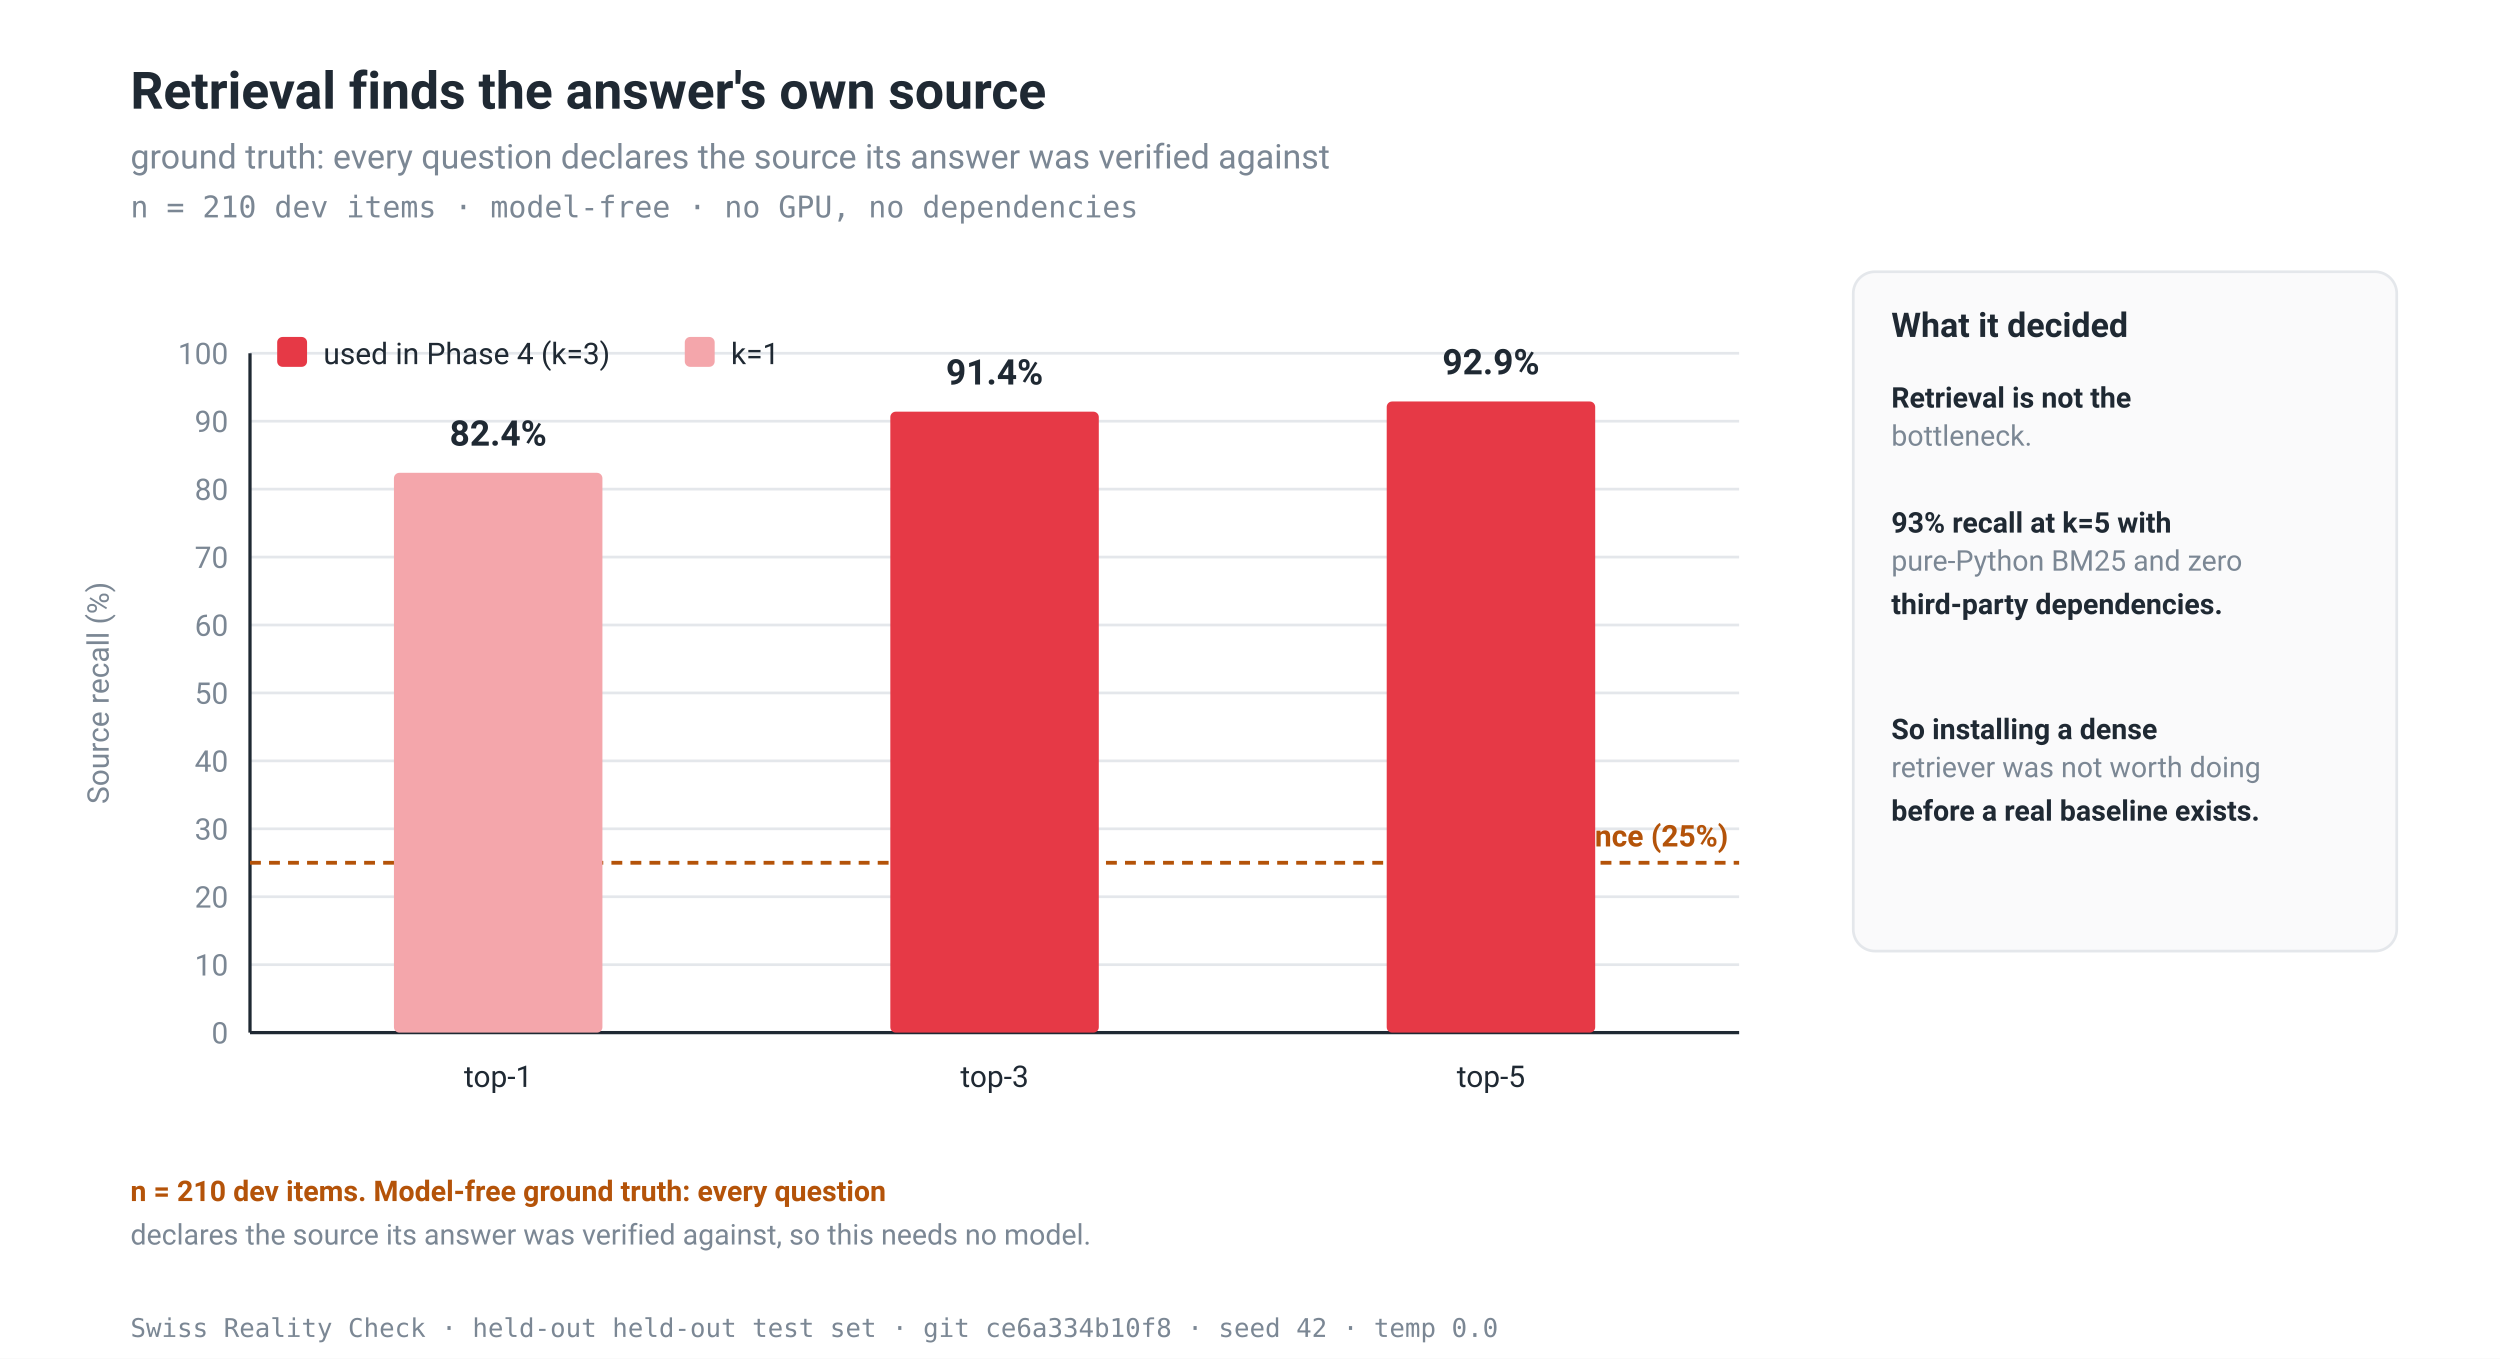
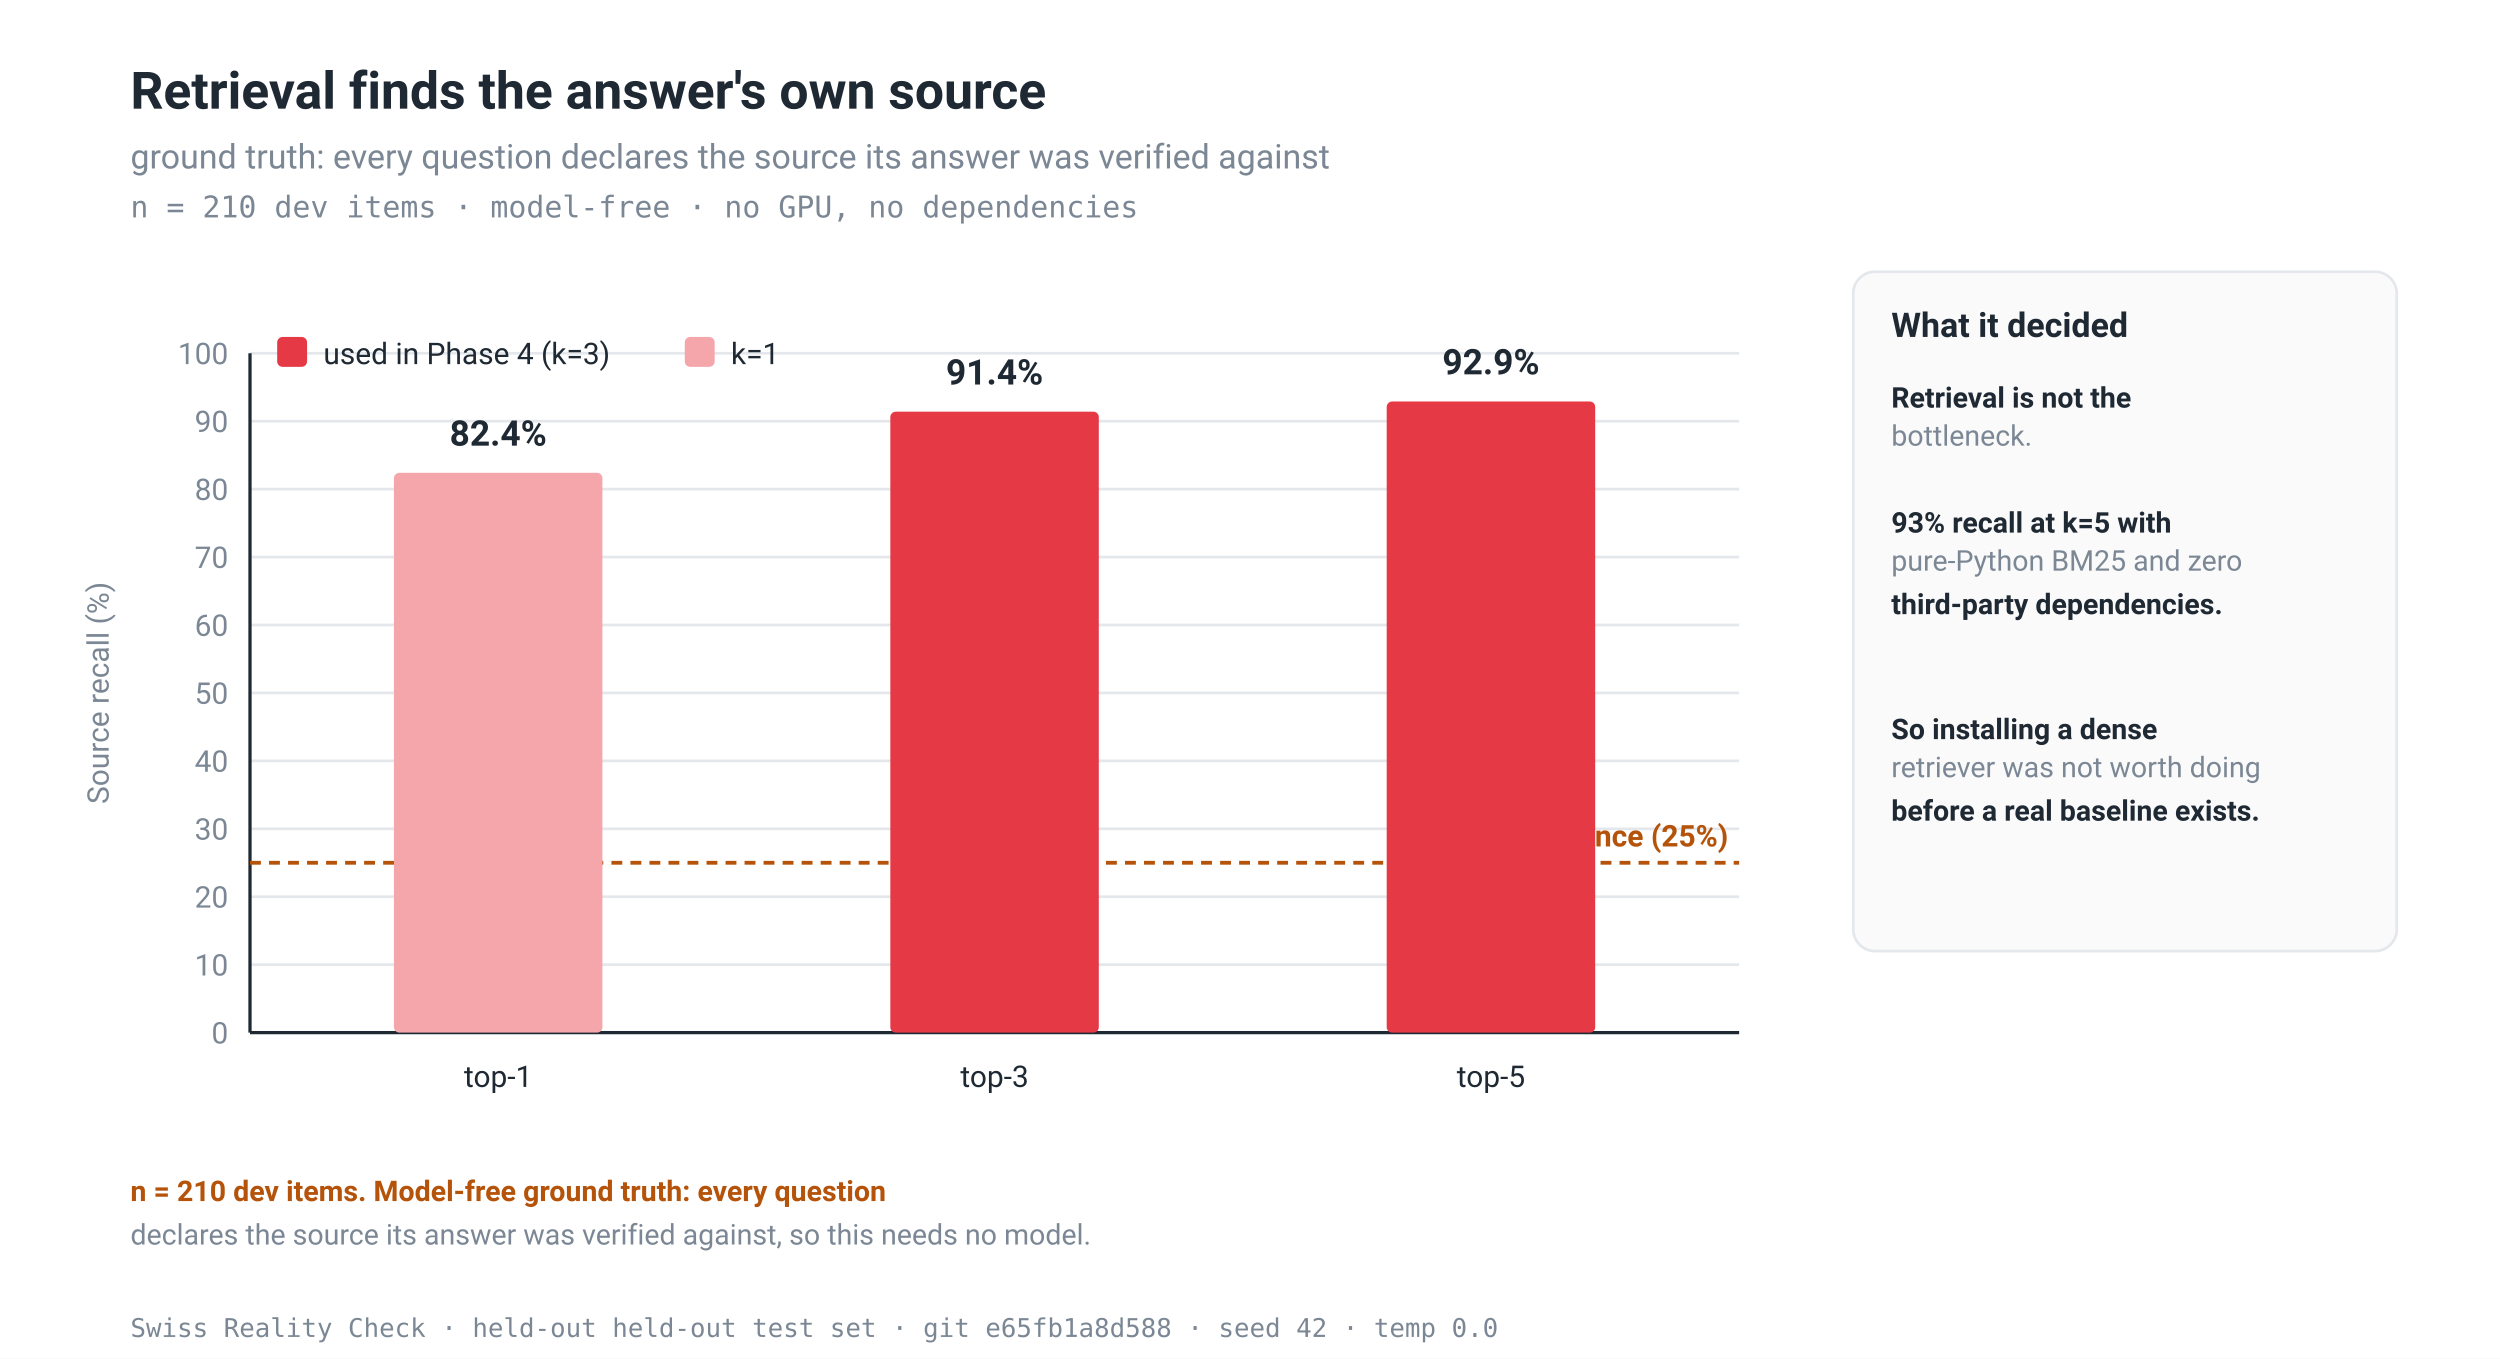
<svg xmlns="http://www.w3.org/2000/svg" width="920" height="500" viewBox="0 0 920 500" role="img" aria-labelledby="t" font-family="ui-sans-serif, -apple-system, 'Segoe UI', Roboto, 'Helvetica Neue', Arial, sans-serif">
  <rect width="920" height="500" fill="#FFFFFF" />
  <text x="48.00" y="40.00" font-family="ui-sans-serif, -apple-system, 'Segoe UI', Roboto, 'Helvetica Neue', Arial, sans-serif" font-size="19" fill="#1F2933" font-weight="bold" text-anchor="start" opacity="1.0" font-style="">Retrieval finds the answer's own source</text>
  <text x="48.00" y="62.00" font-family="ui-sans-serif, -apple-system, 'Segoe UI', Roboto, 'Helvetica Neue', Arial, sans-serif" font-size="12.5" fill="#7B8794" font-weight="normal" text-anchor="start" opacity="1.0" font-style="">ground truth: every question declares the source its answer was verified against</text>
  <text x="48.00" y="80.00" font-family="ui-monospace, SFMono-Regular, Menlo, Consolas, monospace" font-size="11" fill="#7B8794" font-weight="normal" text-anchor="start" opacity="1.0" font-style="">n = 210 dev items · model-free · no GPU, no dependencies</text>
  <line x1="92.00" y1="380.00" x2="640.00" y2="380.00" stroke="#E4E7EB" stroke-width="1" stroke-linecap="butt" />
  <text x="84.00" y="384.00" font-family="ui-sans-serif, -apple-system, 'Segoe UI', Roboto, 'Helvetica Neue', Arial, sans-serif" font-size="11" fill="#7B8794" font-weight="normal" text-anchor="end" opacity="1.0" font-style="">0</text>
  <line x1="92.00" y1="355.00" x2="640.00" y2="355.00" stroke="#E4E7EB" stroke-width="1" stroke-linecap="butt" />
  <text x="84.00" y="359.00" font-family="ui-sans-serif, -apple-system, 'Segoe UI', Roboto, 'Helvetica Neue', Arial, sans-serif" font-size="11" fill="#7B8794" font-weight="normal" text-anchor="end" opacity="1.0" font-style="">10</text>
  <line x1="92.00" y1="330.00" x2="640.00" y2="330.00" stroke="#E4E7EB" stroke-width="1" stroke-linecap="butt" />
  <text x="84.00" y="334.00" font-family="ui-sans-serif, -apple-system, 'Segoe UI', Roboto, 'Helvetica Neue', Arial, sans-serif" font-size="11" fill="#7B8794" font-weight="normal" text-anchor="end" opacity="1.0" font-style="">20</text>
  <line x1="92.00" y1="305.00" x2="640.00" y2="305.00" stroke="#E4E7EB" stroke-width="1" stroke-linecap="butt" />
  <text x="84.00" y="309.00" font-family="ui-sans-serif, -apple-system, 'Segoe UI', Roboto, 'Helvetica Neue', Arial, sans-serif" font-size="11" fill="#7B8794" font-weight="normal" text-anchor="end" opacity="1.0" font-style="">30</text>
  <line x1="92.00" y1="280.00" x2="640.00" y2="280.00" stroke="#E4E7EB" stroke-width="1" stroke-linecap="butt" />
  <text x="84.00" y="284.00" font-family="ui-sans-serif, -apple-system, 'Segoe UI', Roboto, 'Helvetica Neue', Arial, sans-serif" font-size="11" fill="#7B8794" font-weight="normal" text-anchor="end" opacity="1.0" font-style="">40</text>
  <line x1="92.00" y1="255.00" x2="640.00" y2="255.00" stroke="#E4E7EB" stroke-width="1" stroke-linecap="butt" />
  <text x="84.00" y="259.00" font-family="ui-sans-serif, -apple-system, 'Segoe UI', Roboto, 'Helvetica Neue', Arial, sans-serif" font-size="11" fill="#7B8794" font-weight="normal" text-anchor="end" opacity="1.0" font-style="">50</text>
  <line x1="92.00" y1="230.00" x2="640.00" y2="230.00" stroke="#E4E7EB" stroke-width="1" stroke-linecap="butt" />
  <text x="84.00" y="234.00" font-family="ui-sans-serif, -apple-system, 'Segoe UI', Roboto, 'Helvetica Neue', Arial, sans-serif" font-size="11" fill="#7B8794" font-weight="normal" text-anchor="end" opacity="1.0" font-style="">60</text>
  <line x1="92.00" y1="205.00" x2="640.00" y2="205.00" stroke="#E4E7EB" stroke-width="1" stroke-linecap="butt" />
  <text x="84.00" y="209.00" font-family="ui-sans-serif, -apple-system, 'Segoe UI', Roboto, 'Helvetica Neue', Arial, sans-serif" font-size="11" fill="#7B8794" font-weight="normal" text-anchor="end" opacity="1.0" font-style="">70</text>
  <line x1="92.00" y1="180.00" x2="640.00" y2="180.00" stroke="#E4E7EB" stroke-width="1" stroke-linecap="butt" />
  <text x="84.00" y="184.00" font-family="ui-sans-serif, -apple-system, 'Segoe UI', Roboto, 'Helvetica Neue', Arial, sans-serif" font-size="11" fill="#7B8794" font-weight="normal" text-anchor="end" opacity="1.0" font-style="">80</text>
  <line x1="92.00" y1="155.00" x2="640.00" y2="155.00" stroke="#E4E7EB" stroke-width="1" stroke-linecap="butt" />
  <text x="84.00" y="159.00" font-family="ui-sans-serif, -apple-system, 'Segoe UI', Roboto, 'Helvetica Neue', Arial, sans-serif" font-size="11" fill="#7B8794" font-weight="normal" text-anchor="end" opacity="1.0" font-style="">90</text>
  <line x1="92.00" y1="130.00" x2="640.00" y2="130.00" stroke="#E4E7EB" stroke-width="1" stroke-linecap="butt" />
  <text x="84.00" y="134.00" font-family="ui-sans-serif, -apple-system, 'Segoe UI', Roboto, 'Helvetica Neue', Arial, sans-serif" font-size="11" fill="#7B8794" font-weight="normal" text-anchor="end" opacity="1.0" font-style="">100</text>
  <line x1="92.00" y1="130.00" x2="92.00" y2="380.00" stroke="#1F2933" stroke-width="1.2" stroke-linecap="butt" />
  <line x1="92.00" y1="380.00" x2="640.00" y2="380.00" stroke="#1F2933" stroke-width="1.2" stroke-linecap="butt" />
  <text x="40.00" y="255.00" font-family="ui-sans-serif, -apple-system, 'Segoe UI', Roboto, 'Helvetica Neue', Arial, sans-serif" font-size="11" fill="#7B8794" font-weight="normal" text-anchor="middle" transform="rotate(-90 40.00 255.00)">Source recall (%)</text>
  <line x1="92.00" y1="317.50" x2="640.00" y2="317.50" stroke="#B45309" stroke-width="1.4" stroke-linecap="butt" stroke-dasharray="4 3" />
  <text x="636.00" y="311.50" font-family="ui-sans-serif, -apple-system, 'Segoe UI', Roboto, 'Helvetica Neue', Arial, sans-serif" font-size="11" fill="#B45309" font-weight="bold" text-anchor="end" opacity="1.0" font-style="">chance (25%)</text>
  <rect x="144.97" y="174.00" width="76.72" height="206.00" rx="2" fill="#F4A6AB" stroke="none" stroke-width="1.4" opacity="1.0" />
  <text x="183.33" y="164.00" font-family="ui-sans-serif, -apple-system, 'Segoe UI', Roboto, 'Helvetica Neue', Arial, sans-serif" font-size="13" fill="#1F2933" font-weight="bold" text-anchor="middle" opacity="1.0" font-style="">82.4%</text>
  <rect x="327.64" y="151.50" width="76.72" height="228.50" rx="2" fill="#E63946" stroke="none" stroke-width="1.4" opacity="1.0" />
  <text x="366.00" y="141.50" font-family="ui-sans-serif, -apple-system, 'Segoe UI', Roboto, 'Helvetica Neue', Arial, sans-serif" font-size="13" fill="#1F2933" font-weight="bold" text-anchor="middle" opacity="1.0" font-style="">91.4%</text>
  <rect x="510.31" y="147.75" width="76.72" height="232.25" rx="2" fill="#E63946" stroke="none" stroke-width="1.4" opacity="1.0" />
  <text x="548.67" y="137.75" font-family="ui-sans-serif, -apple-system, 'Segoe UI', Roboto, 'Helvetica Neue', Arial, sans-serif" font-size="13" fill="#1F2933" font-weight="bold" text-anchor="middle" opacity="1.0" font-style="">92.9%</text>
  <text x="183.33" y="400.00" font-family="ui-sans-serif, -apple-system, 'Segoe UI', Roboto, 'Helvetica Neue', Arial, sans-serif" font-size="11" fill="#1F2933" font-weight="normal" text-anchor="middle" opacity="1.0" font-style="">top-1</text>
  <text x="366.00" y="400.00" font-family="ui-sans-serif, -apple-system, 'Segoe UI', Roboto, 'Helvetica Neue', Arial, sans-serif" font-size="11" fill="#1F2933" font-weight="normal" text-anchor="middle" opacity="1.0" font-style="">top-3</text>
  <text x="548.67" y="400.00" font-family="ui-sans-serif, -apple-system, 'Segoe UI', Roboto, 'Helvetica Neue', Arial, sans-serif" font-size="11" fill="#1F2933" font-weight="normal" text-anchor="middle" opacity="1.0" font-style="">top-5</text>
  <rect x="102.00" y="124.00" width="11.00" height="11.00" rx="2" fill="#E63946" stroke="none" stroke-width="1" opacity="1.0" />
  <text x="119.00" y="134.00" font-family="ui-sans-serif, -apple-system, 'Segoe UI', Roboto, 'Helvetica Neue', Arial, sans-serif" font-size="11" fill="#1F2933" font-weight="normal" text-anchor="start" opacity="1.0" font-style="">used in Phase 4 (k=3)</text>
  <rect x="252.00" y="124.00" width="11.00" height="11.00" rx="2" fill="#F4A6AB" stroke="none" stroke-width="1" opacity="1.0" />
  <text x="269.00" y="134.00" font-family="ui-sans-serif, -apple-system, 'Segoe UI', Roboto, 'Helvetica Neue', Arial, sans-serif" font-size="11" fill="#1F2933" font-weight="normal" text-anchor="start" opacity="1.0" font-style="">k=1</text>
  <rect x="682.00" y="100.00" width="200.00" height="250.00" rx="8" fill="#FAFAFB" stroke="#E4E7EB" stroke-width="1" opacity="1.0" />
  <text x="696.00" y="124.00" font-family="ui-sans-serif, -apple-system, 'Segoe UI', Roboto, 'Helvetica Neue', Arial, sans-serif" font-size="12.5" fill="#1F2933" font-weight="bold" text-anchor="start" opacity="1.0" font-style="">What it decided</text>
  <text x="696.00" y="150.00" font-family="ui-sans-serif, -apple-system, 'Segoe UI', Roboto, 'Helvetica Neue', Arial, sans-serif" font-size="10.5" fill="#1F2933" font-weight="bold" text-anchor="start" opacity="1.0" font-style="">Retrieval is not the</text>
  <text x="696.00" y="164.00" font-family="ui-sans-serif, -apple-system, 'Segoe UI', Roboto, 'Helvetica Neue', Arial, sans-serif" font-size="10.5" fill="#7B8794" font-weight="normal" text-anchor="start" opacity="1.0" font-style="">bottleneck.</text>
  <text x="696.00" y="196.00" font-family="ui-sans-serif, -apple-system, 'Segoe UI', Roboto, 'Helvetica Neue', Arial, sans-serif" font-size="10.5" fill="#1F2933" font-weight="bold" text-anchor="start" opacity="1.0" font-style="">93% recall at k=5 with</text>
  <text x="696.00" y="210.00" font-family="ui-sans-serif, -apple-system, 'Segoe UI', Roboto, 'Helvetica Neue', Arial, sans-serif" font-size="10.5" fill="#7B8794" font-weight="normal" text-anchor="start" opacity="1.0" font-style="">pure-Python BM25 and zero</text>
  <text x="696.00" y="226.00" font-family="ui-sans-serif, -apple-system, 'Segoe UI', Roboto, 'Helvetica Neue', Arial, sans-serif" font-size="10.5" fill="#1F2933" font-weight="bold" text-anchor="start" opacity="1.0" font-style="">third-party dependencies.</text>
  <text x="696.00" y="272.00" font-family="ui-sans-serif, -apple-system, 'Segoe UI', Roboto, 'Helvetica Neue', Arial, sans-serif" font-size="10.5" fill="#1F2933" font-weight="bold" text-anchor="start" opacity="1.0" font-style="">So installing a dense</text>
  <text x="696.00" y="286.00" font-family="ui-sans-serif, -apple-system, 'Segoe UI', Roboto, 'Helvetica Neue', Arial, sans-serif" font-size="10.5" fill="#7B8794" font-weight="normal" text-anchor="start" opacity="1.0" font-style="">retriever was not worth doing</text>
  <text x="696.00" y="302.00" font-family="ui-sans-serif, -apple-system, 'Segoe UI', Roboto, 'Helvetica Neue', Arial, sans-serif" font-size="10.5" fill="#1F2933" font-weight="bold" text-anchor="start" opacity="1.0" font-style="">before a real baseline exists.</text>
  <text x="48.00" y="442.00" font-family="ui-sans-serif, -apple-system, 'Segoe UI', Roboto, 'Helvetica Neue', Arial, sans-serif" font-size="10.5" fill="#B45309" font-weight="bold" text-anchor="start" opacity="1.0" font-style="">n = 210 dev items. Model-free ground truth: every question</text>
  <text x="48.00" y="458.00" font-family="ui-sans-serif, -apple-system, 'Segoe UI', Roboto, 'Helvetica Neue', Arial, sans-serif" font-size="10.5" fill="#7B8794" font-weight="normal" text-anchor="start" opacity="1.0" font-style="">declares the source its answer was verified against, so this needs no model.</text>
-   <text x="48.00" y="492.00" font-family="ui-monospace, SFMono-Regular, Menlo, Consolas, monospace" font-size="9.5" fill="#7B8794" font-weight="normal" text-anchor="start" opacity="1.0" font-style="">Swiss Reality Check · held-out held-out test set · git ce6a334b10f8 · seed 42 · temp 0.0</text>
+   <text x="48.00" y="492.00" font-family="ui-monospace, SFMono-Regular, Menlo, Consolas, monospace" font-size="9.5" fill="#7B8794" font-weight="normal" text-anchor="start" opacity="1.0" font-style="">Swiss Reality Check · held-out held-out test set · git e65fb1a8d588 · seed 42 · temp 0.0</text>
</svg>
